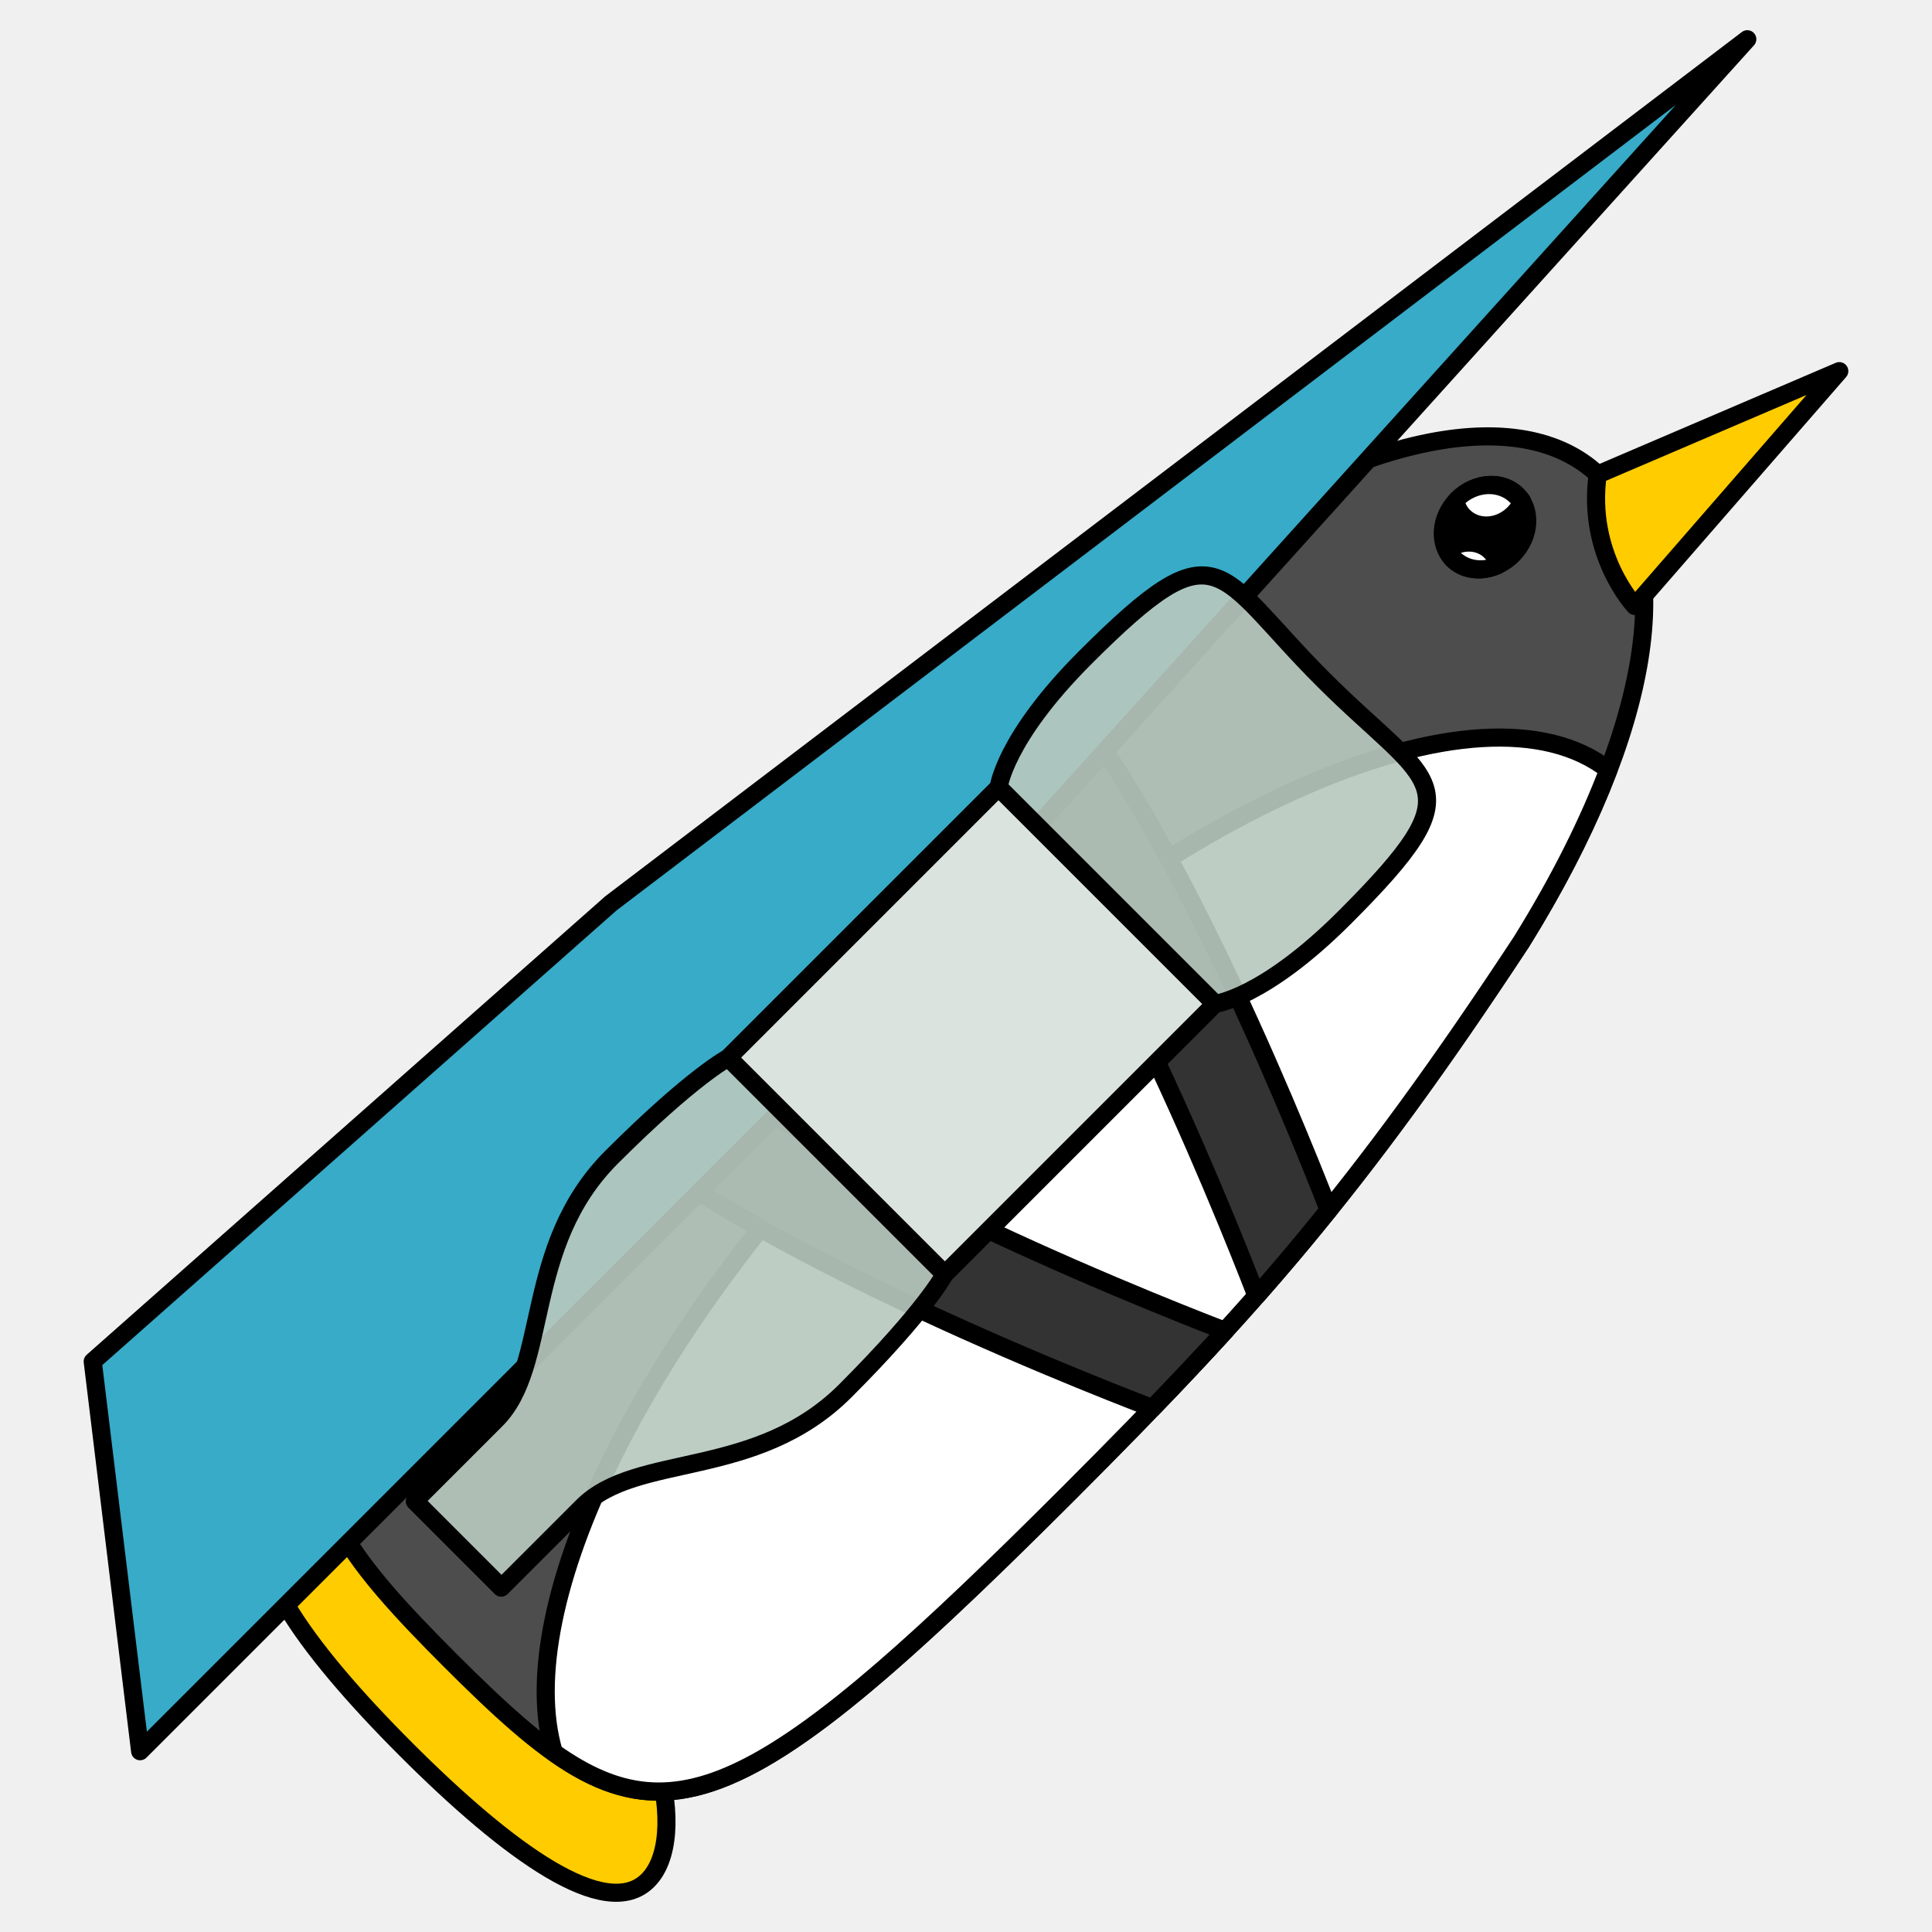
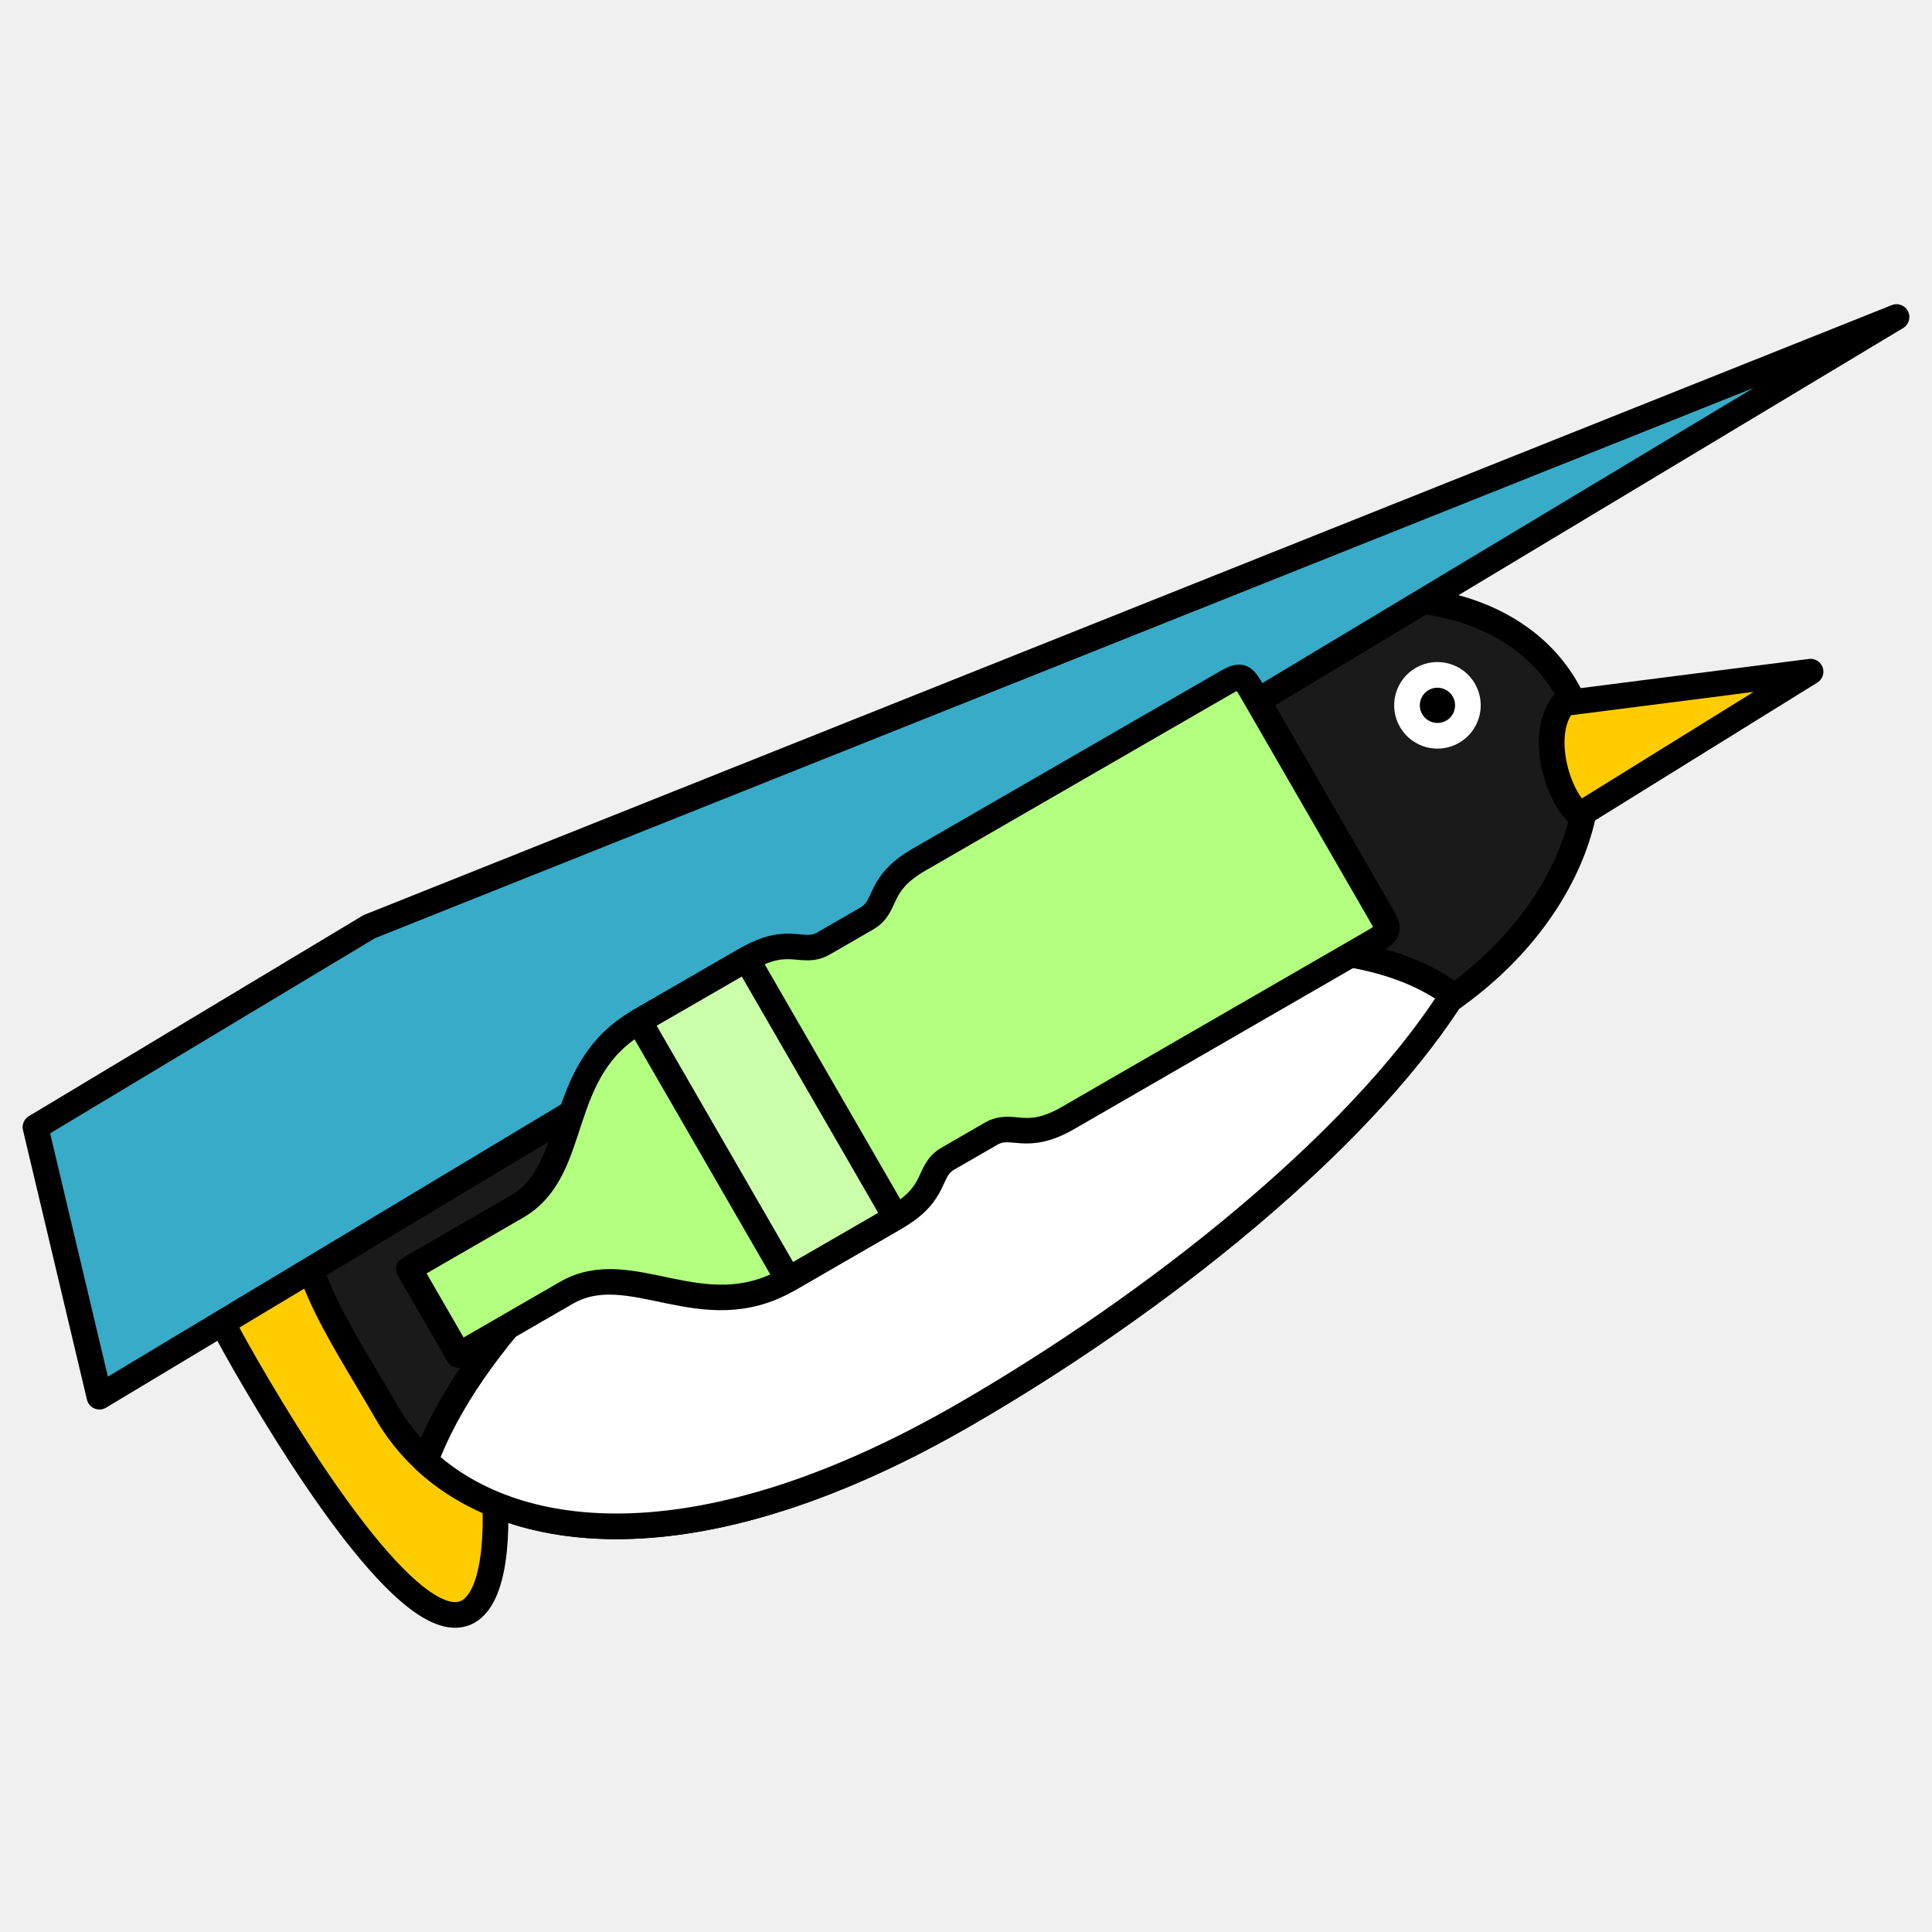
- <svg xmlns="http://www.w3.org/2000/svg" width="64" height="64" id="svg4014" version="1.1">
-   <defs id="defs4016">
-     </defs>
-   <g id="layer1" transform="translate(-15.8934,-971.315)">
-     <g transform="matrix(0.2420484,-0.2420507,0.2410358,0.2410379,-99.95071,972.4937)" id="g3765" style="stroke:#000000;stroke-width:1.756;stroke-miterlimit:4;stroke-opacity:1;stroke-dasharray:none">
-       <path style="fill:#ffcc00;fill-opacity:1;stroke:#000000;stroke-width:1.756;stroke-linecap:round;stroke-linejoin:round;stroke-miterlimit:4;stroke-opacity:1;stroke-dasharray:none" d="m 170.606,386.001 c 0,14.135 -7.465,25.593 -13.207,25.593 -5.742,0 -7.587,-11.458 -7.587,-25.593 0,-14.135 1.845,-25.593 7.587,-25.593 5.742,0 13.207,11.458 13.207,25.593 z" id="path3767" />
-       <path style="fill:#4d4d4d;fill-opacity:1;stroke:#000000;stroke-width:1.756;stroke-linecap:round;stroke-linejoin:round;stroke-miterlimit:4;stroke-opacity:1;stroke-dasharray:none" d="m 281.416,407.136 c -28.211,5.855 -43.611,6.779 -68.727,6.779 -50.231,0 -53.762,-4.319 -53.762,-31.032 0,-26.713 3.531,-31.032 53.762,-31.032 25.115,0 40.515,-0.332 68.727,4.7 51.295,9.415 47.865,39.32 0,50.584 z" id="path3769" />
-       <path style="fill:#ffcc00;stroke:#000000;stroke-width:1.756;stroke-linecap:round;stroke-linejoin:round;stroke-miterlimit:4;stroke-opacity:1;stroke-dasharray:none" d="m 318.595,380.256 c -6.261,4.75 -6.454,11.587 -6.454,11.587 l 30.056,-2.092 -23.602,-9.495 z" id="path3771" />
-       <path id="path3773" transform="matrix(1.905507,0,0,1.905507,-118.7275,-324.1272)" d="m 182.281,366.094 c -17.66,0 -32.435,5.126 -36.156,12 1.313,7.774 6.707,9.219 27.812,9.219 13.18,0 21.257,-0.49 36.062,-3.562 3.582,-0.843 6.663,-1.881 9.281,-3.062 -0.993,-8.139 -17.172,-14.594 -37,-14.594 z" style="fill:#ffffff;fill-opacity:1;stroke:#000000;stroke-width:0.922;stroke-linecap:round;stroke-linejoin:round;stroke-miterlimit:4;stroke-opacity:1;stroke-dasharray:none" />
-       <path id="path3775" style="fill:#333333;stroke:#000000;stroke-width:1.756;stroke-linecap:round;stroke-linejoin:round;stroke-miterlimit:4;stroke-opacity:1;stroke-dasharray:none" d="m 256.771,353.094 c 0.841,16.799 -13.864,51.382 -17.73,60.156 3.591,-0.229 7.17,-0.542 10.821,-0.938 4.191,-9.583 17.461,-41.256 17.342,-58 -3.652,-0.492 -7.099,-0.903 -10.433,-1.219 z m -44.095,-1.25 c -2.23,0 -4.26,0.013 -6.309,0.031 -1.734,16.873 14.664,54.732 17.871,61.938 3.522,-0.064 6.944,-0.157 10.257,-0.312 -3.694,-8.354 -19.448,-45.167 -17.73,-61.656 -1.364,0.001 -2.666,0 -4.089,0 z" />
-       <path style="fill:#37abc8;stroke:#000000;stroke-width:1.756;stroke-linecap:round;stroke-linejoin:round;stroke-miterlimit:4;stroke-opacity:1;stroke-dasharray:none" d="m 131.491,367.825 87.826,0 139.297,-7.201 -136.897,-18.712 -66.802,-4.125 -23.424,30.037 z" id="path3777" />
-       <g id="g3779" style="stroke:#000000;stroke-width:1.654;stroke-linecap:round;stroke-linejoin:round;stroke-miterlimit:4;stroke-opacity:1;stroke-dasharray:none" transform="matrix(1.127922,0,0,1,-16.82056,0)">
-         <path transform="matrix(-1,0,0,-1,569.9342,754.6504)" d="m 286.429,378.523 c 0,2.12 -1.719,3.839 -3.839,3.839 -2.12,0 -3.839,-1.719 -3.839,-3.839 0,-2.12 1.719,-3.839 3.839,-3.839 2.12,0 3.839,1.719 3.839,3.839 z" id="path3781" style="fill:#000000;fill-opacity:1;stroke:#000000;stroke-width:1.654;stroke-linecap:round;stroke-linejoin:round;stroke-miterlimit:4;stroke-opacity:1;stroke-dasharray:none" />
-         <path id="path3783" d="m 285.867,379.664 c 0.247,-0.447 0.406,-0.922 0.406,-1.469 0,-1.553 -1.141,-2.82 -2.625,-3.062 -0.086,0.318 -0.156,0.655 -0.156,1 0,1.6 0.983,2.955 2.375,3.531 z" style="fill:#ffffff;fill-opacity:1;stroke:#000000;stroke-width:1.654;stroke-linecap:round;stroke-linejoin:round;stroke-miterlimit:4;stroke-opacity:1;stroke-dasharray:none" />
-         <path id="path3785" d="m 289.898,377.133 c 0.425,0 0.846,-0.072 1.219,-0.219 0.051,-0.25 0.062,-0.516 0.062,-0.781 0,-2.12 -1.723,-3.844 -3.844,-3.844 -0.089,0 -0.163,0.025 -0.25,0.031 -0.271,0.47 -0.438,1.014 -0.438,1.594 0,1.778 1.454,3.219 3.25,3.219 z" style="fill:#ffffff;fill-opacity:1;stroke:#000000;stroke-width:1.654;stroke-linecap:round;stroke-linejoin:round;stroke-miterlimit:4;stroke-opacity:1;stroke-dasharray:none" />
-       </g>
-       <g id="g3787" transform="matrix(1.04535,0,0,1.025321,25.18525,-7.35665)" style="stroke:#000000;stroke-width:1.697;stroke-linecap:round;stroke-linejoin:round;stroke-miterlimit:4;stroke-opacity:1;stroke-dasharray:none">
-         <path id="path3789" d="m 235.135,355.963 c -10.616,0 -14.155,2.9 -14.155,2.9 l -35.388,0 c 0,0 -3.539,-1.16 -14.155,-1.16 -11.66,0 -17.694,9.861 -24.772,9.861 l -10.616,0 0,11.601 10.616,0 c 7.078,0 13.112,9.861 24.772,9.861 10.616,0 14.155,-1.16 14.155,-1.16 l 35.388,0 c 0,0 3.539,2.9 14.155,2.9 17.694,0 14.155,-2.9 14.155,-17.402 0,-14.502 3.539,-17.402 -14.155,-17.402 z" style="fill:#b7c8be;fill-opacity:0.913;stroke:#000000;stroke-width:1.697;stroke-linecap:round;stroke-linejoin:round;stroke-miterlimit:4;stroke-opacity:1;stroke-dasharray:none" />
-         <path style="fill:#dbe3de;stroke:#000000;stroke-width:1.697;stroke-linecap:round;stroke-linejoin:round;stroke-miterlimit:4;stroke-opacity:1;stroke-dasharray:none" d="m 220.98,358.863 -35.388,0 0,29.004 35.388,0 0,-29.004 z" id="path3791" />
+ <svg xmlns="http://www.w3.org/2000/svg" width="256" height="256" id="svg2" version="1.1">
+   <defs id="defs4" />
+   <g id="layer1" transform="translate(0,-796.3622)">
+     <g id="g3818" transform="matrix(0.5113486,-0.2952272,0.2952272,0.5113486,-140.6542,779.4934)" style="stroke-width:5.76;stroke-miterlimit:4;stroke-dasharray:none">
+       <path id="path3791" d="m 134.162,437.063 c 0,28.916 -18.797,72.527 -31.937,72.527 -13.14,0 -15.647,-43.611 -15.647,-72.527 0,-28.916 3.364,-32.187 16.504,-32.187 13.14,0 31.079,3.271 31.079,32.187 z" style="fill:#ffcc00;fill-opacity:1;stroke:#000000;stroke-width:5.76;stroke-linecap:round;stroke-linejoin:round;stroke-miterlimit:4;stroke-opacity:1;stroke-dasharray:none" />
+       <path id="path2985" d="m 393.917,461.784 c 0,43.772 -94.487,65.216 -173.25,65.216 -78.764,0 -111.978,-33.57 -111.978,-65.216 0,-43.772 -9.209,-79.257 111.978,-79.257 78.764,0 173.25,35.485 173.25,79.257 z" style="fill:#1a1a1a;fill-opacity:1;stroke:#000000;stroke-width:5.76;stroke-linecap:round;stroke-linejoin:round;stroke-miterlimit:4;stroke-opacity:1;stroke-dasharray:none" />
+       <path id="path2987" d="m 419.158,453.38 c 0,26.369 -29.096,47.745 -64.989,47.745 -35.892,0 -64.989,-21.376 -64.989,-47.745 0,-26.369 29.096,-47.745 64.989,-47.745 35.892,0 64.989,21.376 64.989,47.745 z" style="fill:#1a1a1a;fill-opacity:1;stroke:#000000;stroke-width:5.76;stroke-linecap:round;stroke-linejoin:round;stroke-miterlimit:4;stroke-opacity:1;stroke-dasharray:none" />
+       <path transform="matrix(1.070711,0,0,1.070711,-31.46067,-34.6632)" d="m 402.097,445.387 c 0,3.525 -2.858,6.383 -6.383,6.383 -3.525,0 -6.382,-2.858 -6.382,-6.383 0,-3.525 2.858,-6.382 6.382,-6.382 3.525,0 6.383,2.858 6.383,6.382 z" id="path2992" style="fill:#000000;fill-opacity:1;stroke:#ffffff;stroke-width:5.38;stroke-linecap:round;stroke-linejoin:round;stroke-miterlimit:4;stroke-opacity:1;stroke-dasharray:none" />
+       <path id="path3764" d="m 218.594,445.906 c -46.141,0.466 -86.363,11.912 -107.812,29.562 8.402,26.936 42.448,51.531 109.875,51.531 50.05,0 106.468,-8.643 140.938,-26.188 0.422,-0.035 0.831,-0.084 1.25,-0.125 -11.269,-27.631 -60.944,-50.5 -123.562,-54.281 -6.997,-0.423 -13.905,-0.569 -20.688,-0.5 z" style="fill:#ffffff;fill-opacity:1;stroke:#000000;stroke-width:5.76;stroke-linecap:round;stroke-linejoin:round;stroke-miterlimit:4;stroke-opacity:1;stroke-dasharray:none" />
+       <path id="path2989" d="m 417.051,455.997 c -8.035,2.822 -11.81,16.818 -9.49,23.468 l 60.963,-1.924 z" style="fill:#ffcc00;stroke:#000000;stroke-width:5.76;stroke-linecap:round;stroke-linejoin:round;stroke-miterlimit:4;stroke-opacity:1;stroke-dasharray:none" />
+       <path id="path3794" d="M 54.624,426.446 525.023,418.268 159.794,365.37 72.434,366.889 z" style="fill:#37abc8;stroke:#000000;stroke-width:5.76;stroke-linecap:round;stroke-linejoin:round;stroke-miterlimit:4;stroke-opacity:1;stroke-dasharray:none" />
+       <g style="stroke:#000000;stroke-width:2.682;stroke-linecap:round;stroke-linejoin:round;stroke-miterlimit:4;stroke-opacity:1;stroke-dasharray:none" transform="matrix(2.170784,0,0,2.124014,-168.7502,-337.4059)" id="g3787">
+         <g style="stroke:#000000;stroke-width:2.405;stroke-linecap:round;stroke-linejoin:round;stroke-miterlimit:4;stroke-opacity:1;stroke-dasharray:none" transform="matrix(1.115425,0,0,1.115425,-16.97983,-46.67352)" id="g3002">
+           <path id="path3890" d="m 168.187,359.019 c -9.213,0 -11.517,9.416 -18.427,9.416 l -11.517,0 0,9.416 11.517,0 c 6.91,0 9.213,9.416 18.427,9.416 l 11.517,0 c 4.607,0 4.607,-2.354 6.91,-2.354 l 4.607,0 c 2.303,0 2.303,2.354 6.91,2.354 l 32.246,0 c 2.303,0 2.303,0 2.303,-2.354 l 0,-23.54 c 0,-2.354 0,-2.354 -2.303,-2.354 l -32.246,0 c -4.607,0 -4.607,2.354 -6.91,2.354 l -4.607,0 c -2.303,0 -2.303,-2.354 -6.91,-2.354 l -11.517,0 z" style="fill:#b3ff80;fill-opacity:1;stroke:#000000;stroke-width:2.405;stroke-linecap:round;stroke-linejoin:round;stroke-miterlimit:4;stroke-opacity:1;stroke-dasharray:none" />
+           <rect y="359.013" x="168.187" height="28.248" width="11.517" id="rect3892" style="fill:#ccffaa;fill-opacity:1;stroke:#000000;stroke-width:2.405;stroke-linecap:round;stroke-linejoin:round;stroke-miterlimit:4;stroke-opacity:1;stroke-dasharray:none" />
+         </g>
      </g>
    </g>
  </g>
</svg>
